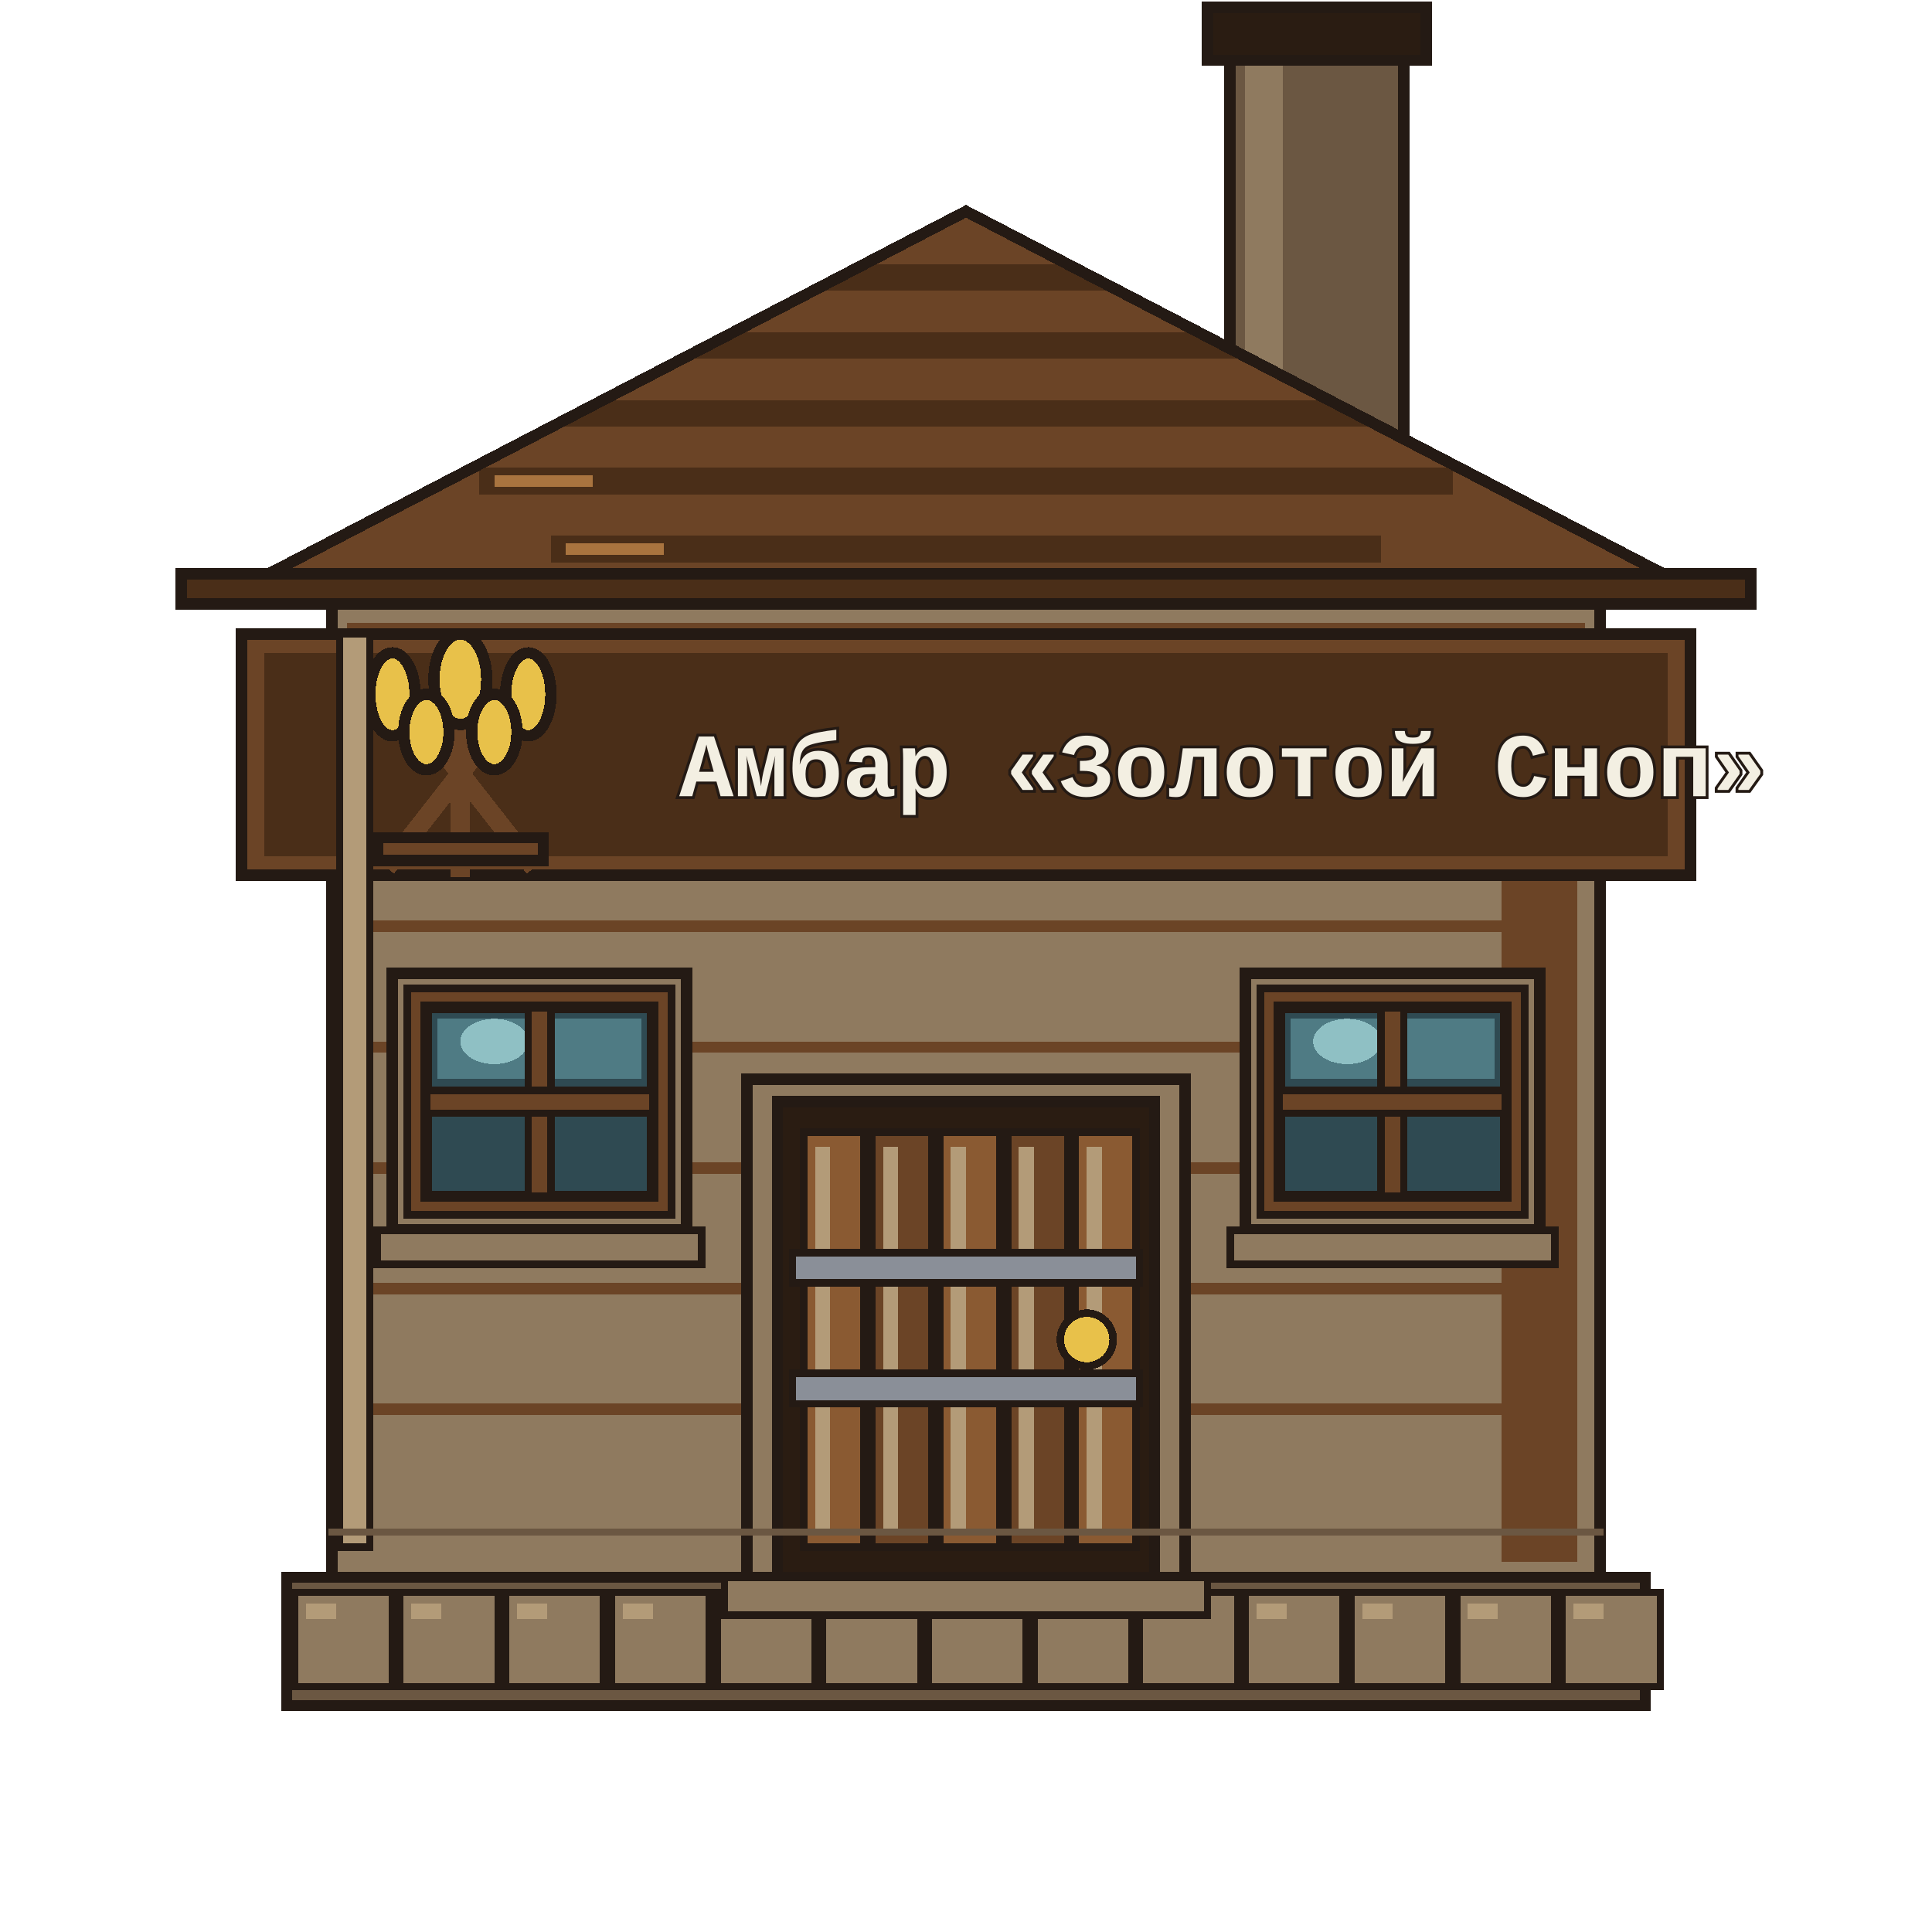
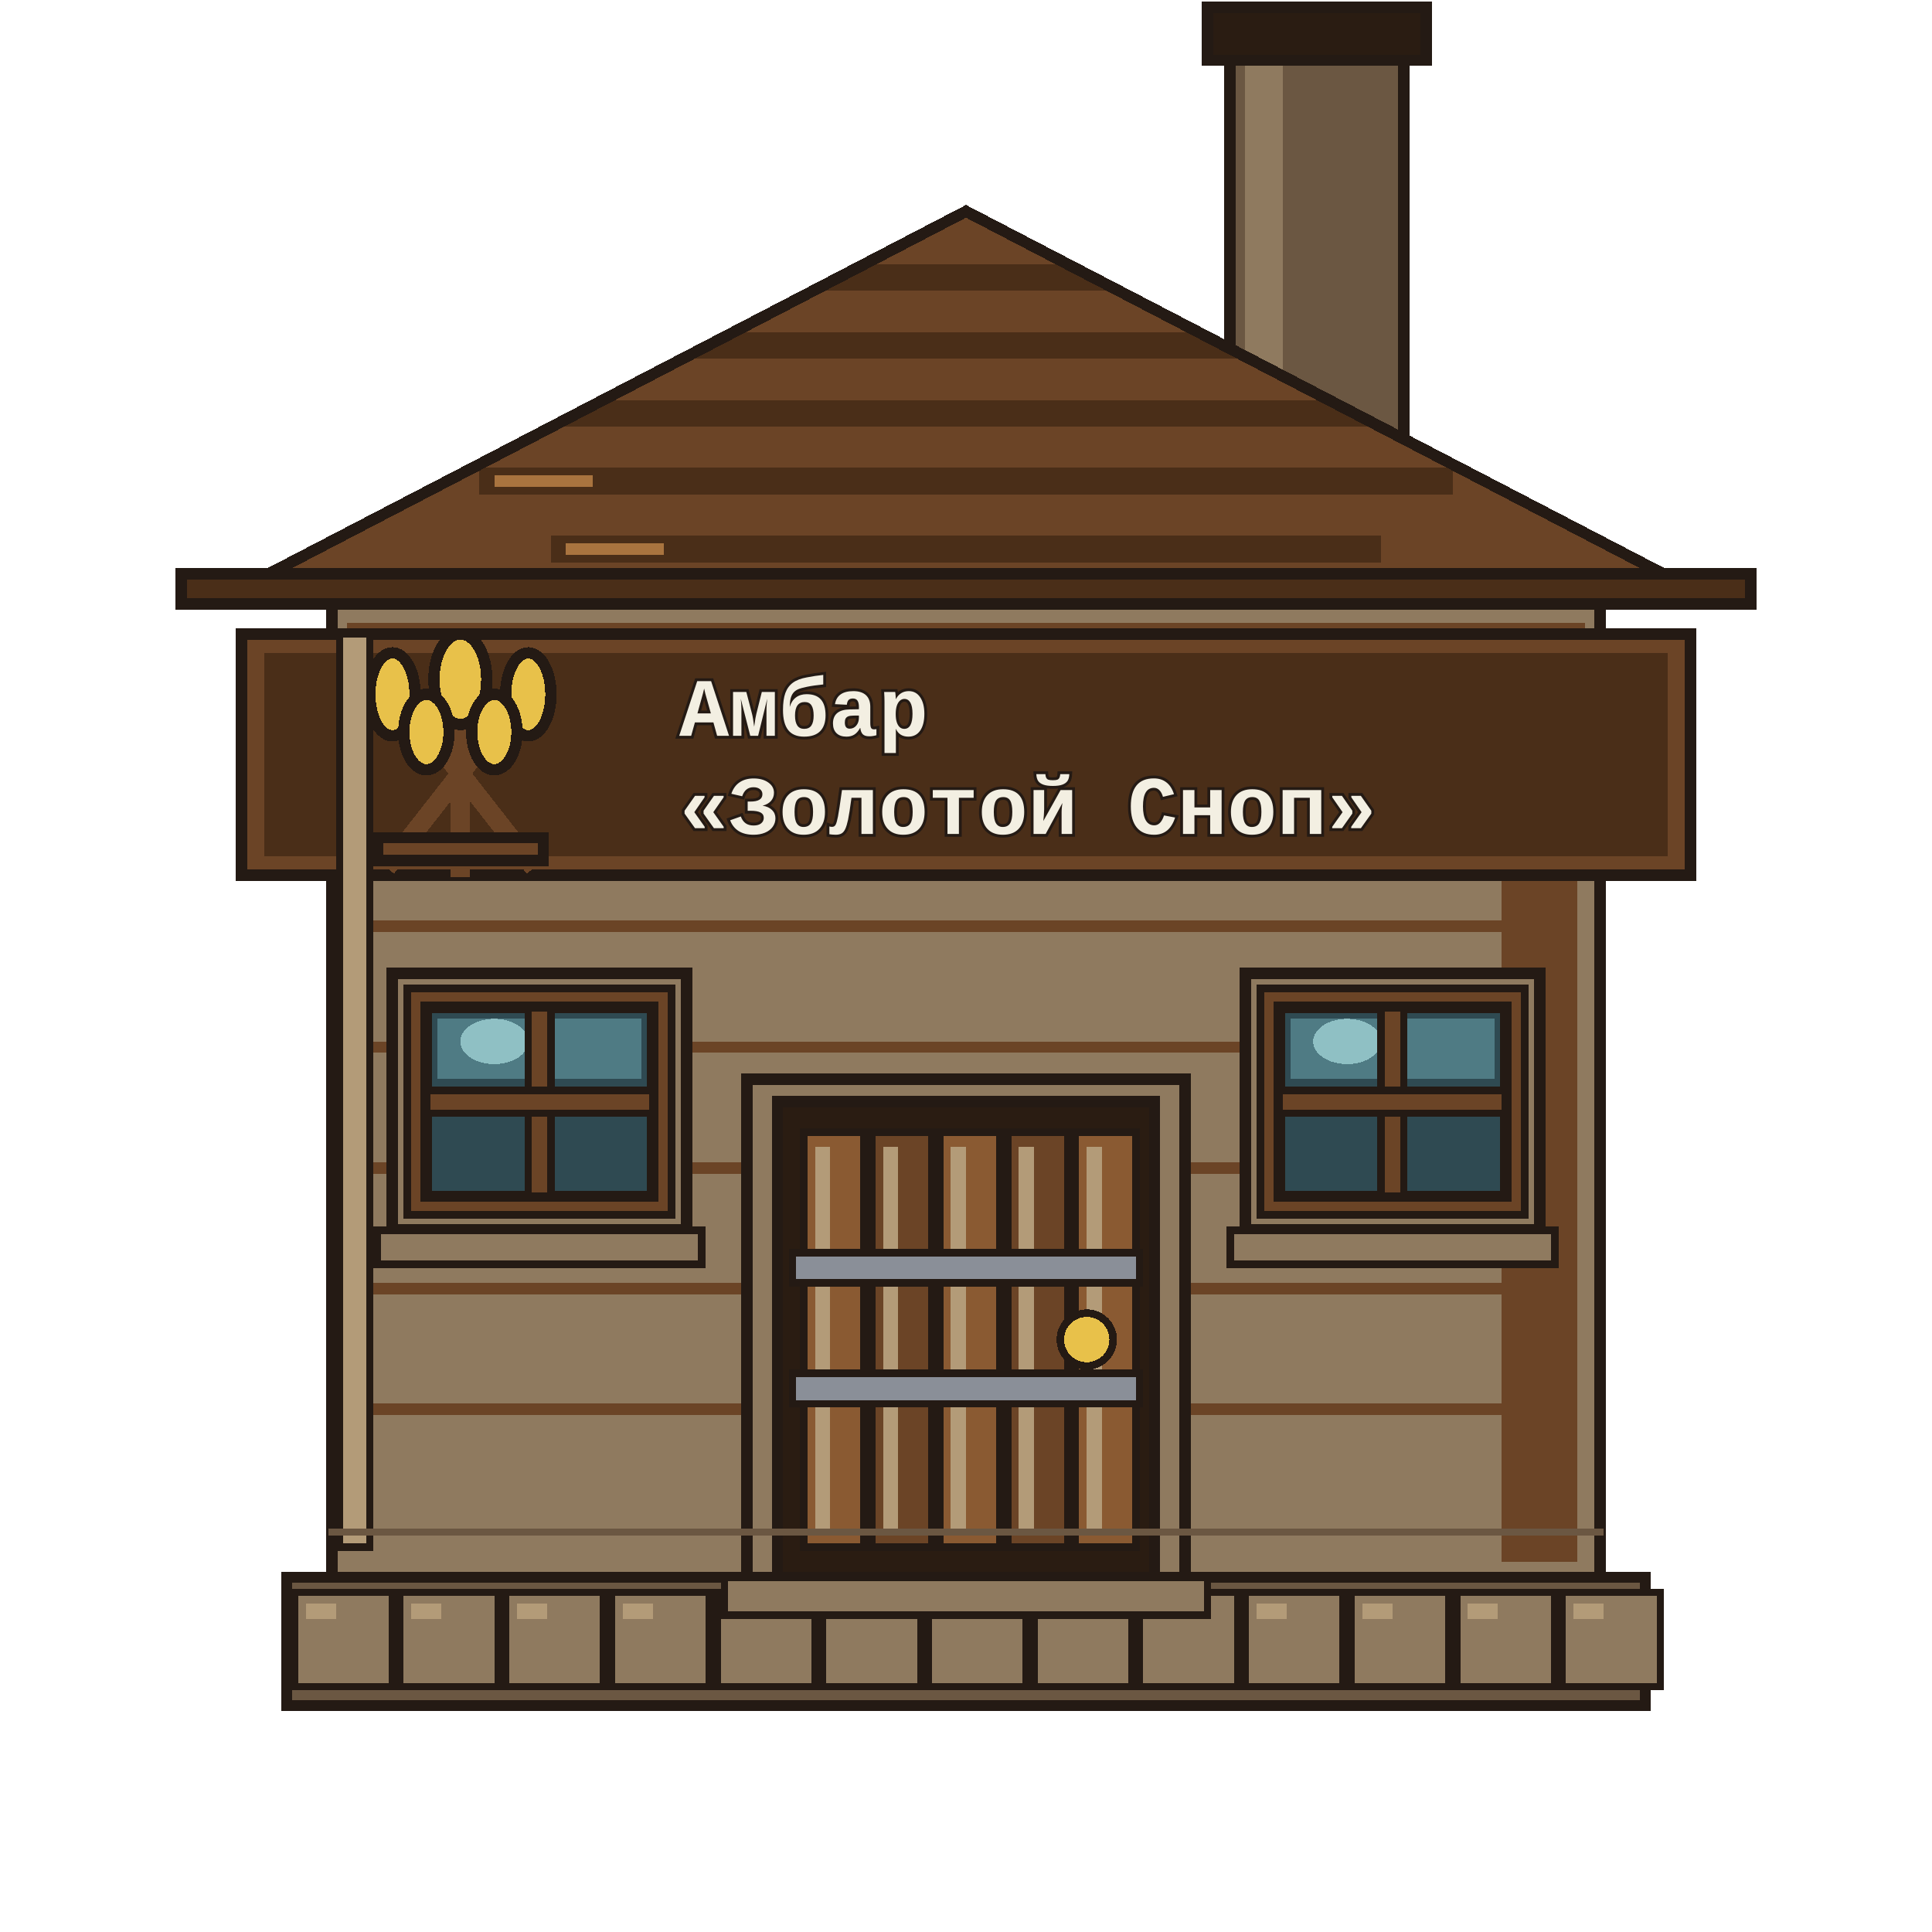
<svg xmlns="http://www.w3.org/2000/svg" viewBox="0 0 512 512" shape-rendering="crispEdges">
  <g id="chimney">
    <path d="M326 8 H372 V120 H326Z" fill="#6b5742" stroke="#241a14" stroke-width="3" stroke-linejoin="miter" stroke-linecap="square" />
    <path d="M330 12 H340 V116 H330Z" fill="#8f7a5f" stroke="none" />
    <path d="M320 2 H378 V16 H320Z" fill="#2a1c12" stroke="#241a14" stroke-width="3" stroke-linejoin="miter" stroke-linecap="square" />
  </g>
  <g id="base">
    <path d="M76 418 H436 V452 H76Z" fill="#6b5742" stroke="#241a14" stroke-width="3" stroke-linejoin="miter" stroke-linecap="square" />
    <path d="M78 422 H104 V447 H78Z" fill="#8f7a5f" stroke="#241a14" stroke-width="2" stroke-linejoin="miter" stroke-linecap="square" />
    <path d="M81 425 H89 V429 H81Z" fill="#b39b78" stroke="none" />
    <path d="M106 422 H132 V447 H106Z" fill="#8f7a5f" stroke="#241a14" stroke-width="2" stroke-linejoin="miter" stroke-linecap="square" />
    <path d="M109 425 H117 V429 H109Z" fill="#b39b78" stroke="none" />
    <path d="M134 422 H160 V447 H134Z" fill="#8f7a5f" stroke="#241a14" stroke-width="2" stroke-linejoin="miter" stroke-linecap="square" />
    <path d="M137 425 H145 V429 H137Z" fill="#b39b78" stroke="none" />
    <path d="M162 422 H188 V447 H162Z" fill="#8f7a5f" stroke="#241a14" stroke-width="2" stroke-linejoin="miter" stroke-linecap="square" />
    <path d="M165 425 H173 V429 H165Z" fill="#b39b78" stroke="none" />
    <path d="M190 422 H216 V447 H190Z" fill="#8f7a5f" stroke="#241a14" stroke-width="2" stroke-linejoin="miter" stroke-linecap="square" />
    <path d="M193 425 H201 V429 H193Z" fill="#b39b78" stroke="none" />
    <path d="M218 422 H244 V447 H218Z" fill="#8f7a5f" stroke="#241a14" stroke-width="2" stroke-linejoin="miter" stroke-linecap="square" />
    <path d="M221 425 H229 V429 H221Z" fill="#b39b78" stroke="none" />
    <path d="M246 422 H272 V447 H246Z" fill="#8f7a5f" stroke="#241a14" stroke-width="2" stroke-linejoin="miter" stroke-linecap="square" />
    <path d="M249 425 H257 V429 H249Z" fill="#b39b78" stroke="none" />
    <path d="M274 422 H300 V447 H274Z" fill="#8f7a5f" stroke="#241a14" stroke-width="2" stroke-linejoin="miter" stroke-linecap="square" />
    <path d="M277 425 H285 V429 H277Z" fill="#b39b78" stroke="none" />
    <path d="M302 422 H328 V447 H302Z" fill="#8f7a5f" stroke="#241a14" stroke-width="2" stroke-linejoin="miter" stroke-linecap="square" />
    <path d="M305 425 H313 V429 H305Z" fill="#b39b78" stroke="none" />
    <path d="M330 422 H356 V447 H330Z" fill="#8f7a5f" stroke="#241a14" stroke-width="2" stroke-linejoin="miter" stroke-linecap="square" />
    <path d="M333 425 H341 V429 H333Z" fill="#b39b78" stroke="none" />
    <path d="M358 422 H384 V447 H358Z" fill="#8f7a5f" stroke="#241a14" stroke-width="2" stroke-linejoin="miter" stroke-linecap="square" />
    <path d="M361 425 H369 V429 H361Z" fill="#b39b78" stroke="none" />
    <path d="M386 422 H412 V447 H386Z" fill="#8f7a5f" stroke="#241a14" stroke-width="2" stroke-linejoin="miter" stroke-linecap="square" />
    <path d="M389 425 H397 V429 H389Z" fill="#b39b78" stroke="none" />
    <path d="M414 422 H440 V447 H414Z" fill="#8f7a5f" stroke="#241a14" stroke-width="2" stroke-linejoin="miter" stroke-linecap="square" />
    <path d="M417 425 H425 V429 H417Z" fill="#b39b78" stroke="none" />
  </g>
  <g id="wall">
    <path d="M88 160 H424 V418 H88Z" fill="#8f7a5f" stroke="#241a14" stroke-width="3" stroke-linejoin="miter" stroke-linecap="square" />
    <path d="M92 165 H420 V175 H92Z" fill="#6b4426" stroke="none" />
    <path d="M96 178 H416 V186 H96Z" fill="#8f7a5f" stroke="none" />
    <path d="M398 168 H418 V414 H398Z" fill="#6b4426" stroke="none" />
    <path d="M94 180 H418 V183 H94Z" fill="#6b4426" stroke="none" />
    <path d="M94 212 H418 V215 H94Z" fill="#6b4426" stroke="none" />
    <path d="M94 244 H418 V247 H94Z" fill="#6b4426" stroke="none" />
    <path d="M94 276 H418 V279 H94Z" fill="#6b4426" stroke="none" />
    <path d="M94 308 H418 V311 H94Z" fill="#6b4426" stroke="none" />
    <path d="M94 340 H418 V343 H94Z" fill="#6b4426" stroke="none" />
    <path d="M94 372 H418 V375 H94Z" fill="#6b4426" stroke="none" />
  </g>
  <g id="roof">
    <defs>
      <clipPath id="roofClip">
        <path d="M56 160 L256 56 L456 160Z" />
      </clipPath>
    </defs>
    <path d="M56 160 L256 56 L456 160Z" fill="#6b4426" stroke="#241a14" stroke-width="3" stroke-linejoin="miter" />
    <g clip-path="url(#roofClip)">
      <path d="M71 70 H441 V77 H71Z" fill="#4a2e18" stroke="none" />
      <path d="M75 72 H101 V75 H75Z" fill="#a9743f" stroke="none" />
      <path d="M90 88 H422 V95 H90Z" fill="#4a2e18" stroke="none" />
      <path d="M94 90 H120 V93 H94Z" fill="#a9743f" stroke="none" />
      <path d="M109 106 H403 V113 H109Z" fill="#4a2e18" stroke="none" />
      <path d="M113 108 H139 V111 H113Z" fill="#a9743f" stroke="none" />
      <path d="M127 124 H385 V131 H127Z" fill="#4a2e18" stroke="none" />
      <path d="M131 126 H157 V129 H131Z" fill="#a9743f" stroke="none" />
      <path d="M146 142 H366 V149 H146Z" fill="#4a2e18" stroke="none" />
      <path d="M150 144 H176 V147 H150Z" fill="#a9743f" stroke="none" />
    </g>
    <path d="M56 160 L256 56 L456 160Z" fill="none" stroke="#241a14" stroke-width="3" stroke-linejoin="miter" />
    <path d="M48 152 H464 V160 H48Z" fill="#4a2e18" stroke="#241a14" stroke-width="3" stroke-linejoin="miter" stroke-linecap="square" />
  </g>
-   <g id="sign">
+   <g id="sign" data-sign-name="Амбар «Золотой Сноп»">
    <path d="M64 168 H448 V232 H64Z" fill="#6b4426" stroke="#241a14" stroke-width="3" stroke-linejoin="miter" stroke-linecap="square" />
    <path d="M70 173 H442 V227 H70Z" fill="#4a2e18" stroke="none" />
    <g transform="translate(82 170)" data-sign="sheaf">
      <path d="M40 60 V10 M22 58 L58 12 M58 58 L22 12" fill="none" stroke="#6b4426" stroke-width="5" stroke-linecap="square" />
      <ellipse cx="40" cy="10" rx="7" ry="12" fill="#e8c14a" stroke="#241a14" stroke-width="3" />
      <ellipse cx="22" cy="14" rx="6" ry="11" fill="#e8c14a" stroke="#241a14" stroke-width="3" />
      <ellipse cx="58" cy="14" rx="6" ry="11" fill="#e8c14a" stroke="#241a14" stroke-width="3" />
      <ellipse cx="31" cy="24" rx="6" ry="10" fill="#e8c14a" stroke="#241a14" stroke-width="3" />
      <ellipse cx="49" cy="24" rx="6" ry="10" fill="#e8c14a" stroke="#241a14" stroke-width="3" />
      <path d="M18 52 H62 V58 H18Z" fill="#6b4426" stroke="#241a14" stroke-width="3" />
    </g>
-     <text x="180" y="211" font-family="'Courier New', monospace" font-size="24" font-weight="700" fill="#f3efe2" stroke="#241a14" stroke-width="1.5" paint-order="stroke" textLength="260" lengthAdjust="spacingAndGlyphs">Амбар «Золотой Сноп»</text>
+     <text x="180" y="195" font-family="'Courier New', monospace" font-size="22" font-weight="700" fill="#f3efe2" stroke="#241a14" stroke-width="1.5" paint-order="stroke" textLength="65" lengthAdjust="spacingAndGlyphs">Амбар</text>
+     <text x="180" y="221" font-family="'Courier New', monospace" font-size="22" font-weight="700" fill="#f3efe2" stroke="#241a14" stroke-width="1.5" paint-order="stroke" textLength="182" lengthAdjust="spacingAndGlyphs">«Золотой Сноп»</text>
  </g>
  <g id="window">
    <path d="M104 258 H182 V326 H104Z" fill="#8f7a5f" stroke="#241a14" stroke-width="3" stroke-linejoin="miter" stroke-linecap="square" />
    <path d="M108 262 H178 V322 H108Z" fill="#6b4426" stroke="#241a14" stroke-width="2" stroke-linejoin="miter" stroke-linecap="square" />
    <path d="M113 267 H173 V317 H113Z" fill="#2f4a52" stroke="#241a14" stroke-width="3" stroke-linejoin="miter" stroke-linecap="square" />
    <path d="M116 270 H139 V286 H116Z" fill="#4f7b84" stroke="none" />
    <path d="M147 270 H170 V286 H147Z" fill="#4f7b84" stroke="none" />
    <ellipse cx="131" cy="276" rx="9" ry="6" fill="#8fc0c4" stroke="none" />
    <path d="M140 267 H146 V317 H140Z" fill="#6b4426" stroke="#241a14" stroke-width="2" stroke-linejoin="miter" stroke-linecap="square" />
    <path d="M113 289 H173 V295 H113Z" fill="#6b4426" stroke="#241a14" stroke-width="2" stroke-linejoin="miter" stroke-linecap="square" />
    <path d="M100 326 H186 V335 H100Z" fill="#8f7a5f" stroke="#241a14" stroke-width="2" stroke-linejoin="miter" stroke-linecap="square" />
    <path d="M330 258 H408 V326 H330Z" fill="#8f7a5f" stroke="#241a14" stroke-width="3" stroke-linejoin="miter" stroke-linecap="square" />
    <path d="M334 262 H404 V322 H334Z" fill="#6b4426" stroke="#241a14" stroke-width="2" stroke-linejoin="miter" stroke-linecap="square" />
    <path d="M339 267 H399 V317 H339Z" fill="#2f4a52" stroke="#241a14" stroke-width="3" stroke-linejoin="miter" stroke-linecap="square" />
    <path d="M342 270 H365 V286 H342Z" fill="#4f7b84" stroke="none" />
    <path d="M373 270 H396 V286 H373Z" fill="#4f7b84" stroke="none" />
    <ellipse cx="357" cy="276" rx="9" ry="6" fill="#8fc0c4" stroke="none" />
    <path d="M366 267 H372 V317 H366Z" fill="#6b4426" stroke="#241a14" stroke-width="2" stroke-linejoin="miter" stroke-linecap="square" />
    <path d="M339 289 H399 V295 H339Z" fill="#6b4426" stroke="#241a14" stroke-width="2" stroke-linejoin="miter" stroke-linecap="square" />
    <path d="M326 326 H412 V335 H326Z" fill="#8f7a5f" stroke="#241a14" stroke-width="2" stroke-linejoin="miter" stroke-linecap="square" />
  </g>
  <g id="door">
    <path d="M198 286 H314 V418 H198Z" fill="#8f7a5f" stroke="#241a14" stroke-width="3" stroke-linejoin="miter" stroke-linecap="square" />
    <path d="M206 292 H306 V418 H206Z" fill="#2a1c12" stroke="#241a14" stroke-width="3" />
    <path d="M213 300 H229 V410 H213Z" fill="#8a5a32" stroke="#241a14" stroke-width="2" stroke-linejoin="miter" stroke-linecap="square" />
    <path d="M216 304 H220 V406 H216Z" fill="#b39b78" stroke="none" />
    <path d="M231 300 H247 V410 H231Z" fill="#6b4426" stroke="#241a14" stroke-width="2" stroke-linejoin="miter" stroke-linecap="square" />
    <path d="M234 304 H238 V406 H234Z" fill="#b39b78" stroke="none" />
    <path d="M249 300 H265 V410 H249Z" fill="#8a5a32" stroke="#241a14" stroke-width="2" stroke-linejoin="miter" stroke-linecap="square" />
    <path d="M252 304 H256 V406 H252Z" fill="#b39b78" stroke="none" />
    <path d="M267 300 H283 V410 H267Z" fill="#6b4426" stroke="#241a14" stroke-width="2" stroke-linejoin="miter" stroke-linecap="square" />
    <path d="M270 304 H274 V406 H270Z" fill="#b39b78" stroke="none" />
    <path d="M285 300 H301 V410 H285Z" fill="#8a5a32" stroke="#241a14" stroke-width="2" stroke-linejoin="miter" stroke-linecap="square" />
    <path d="M288 304 H292 V406 H288Z" fill="#b39b78" stroke="none" />
    <path d="M210 332 H302 V340 H210Z" fill="#8a8f98" stroke="#241a14" stroke-width="2" stroke-linejoin="miter" stroke-linecap="square" />
    <path d="M210 364 H302 V372 H210Z" fill="#8a8f98" stroke="#241a14" stroke-width="2" stroke-linejoin="miter" stroke-linecap="square" />
    <ellipse cx="288" cy="355" rx="7" ry="7" fill="#e8c14a" stroke="#241a14" stroke-width="2" />
    <path d="M192 418 H320 V428 H192Z" fill="#8f7a5f" stroke="#241a14" stroke-width="2" stroke-linejoin="miter" stroke-linecap="square" />
  </g>
  <g id="decor">
    <path d="M90 168 H98 V410 H90Z" fill="#b39b78" stroke="#241a14" stroke-width="2" stroke-linejoin="miter" stroke-linecap="square" />
    <path d="M88 406 L424 406" fill="none" stroke="#6b5742" stroke-width="2" stroke-linecap="square" />
  </g>
</svg>
